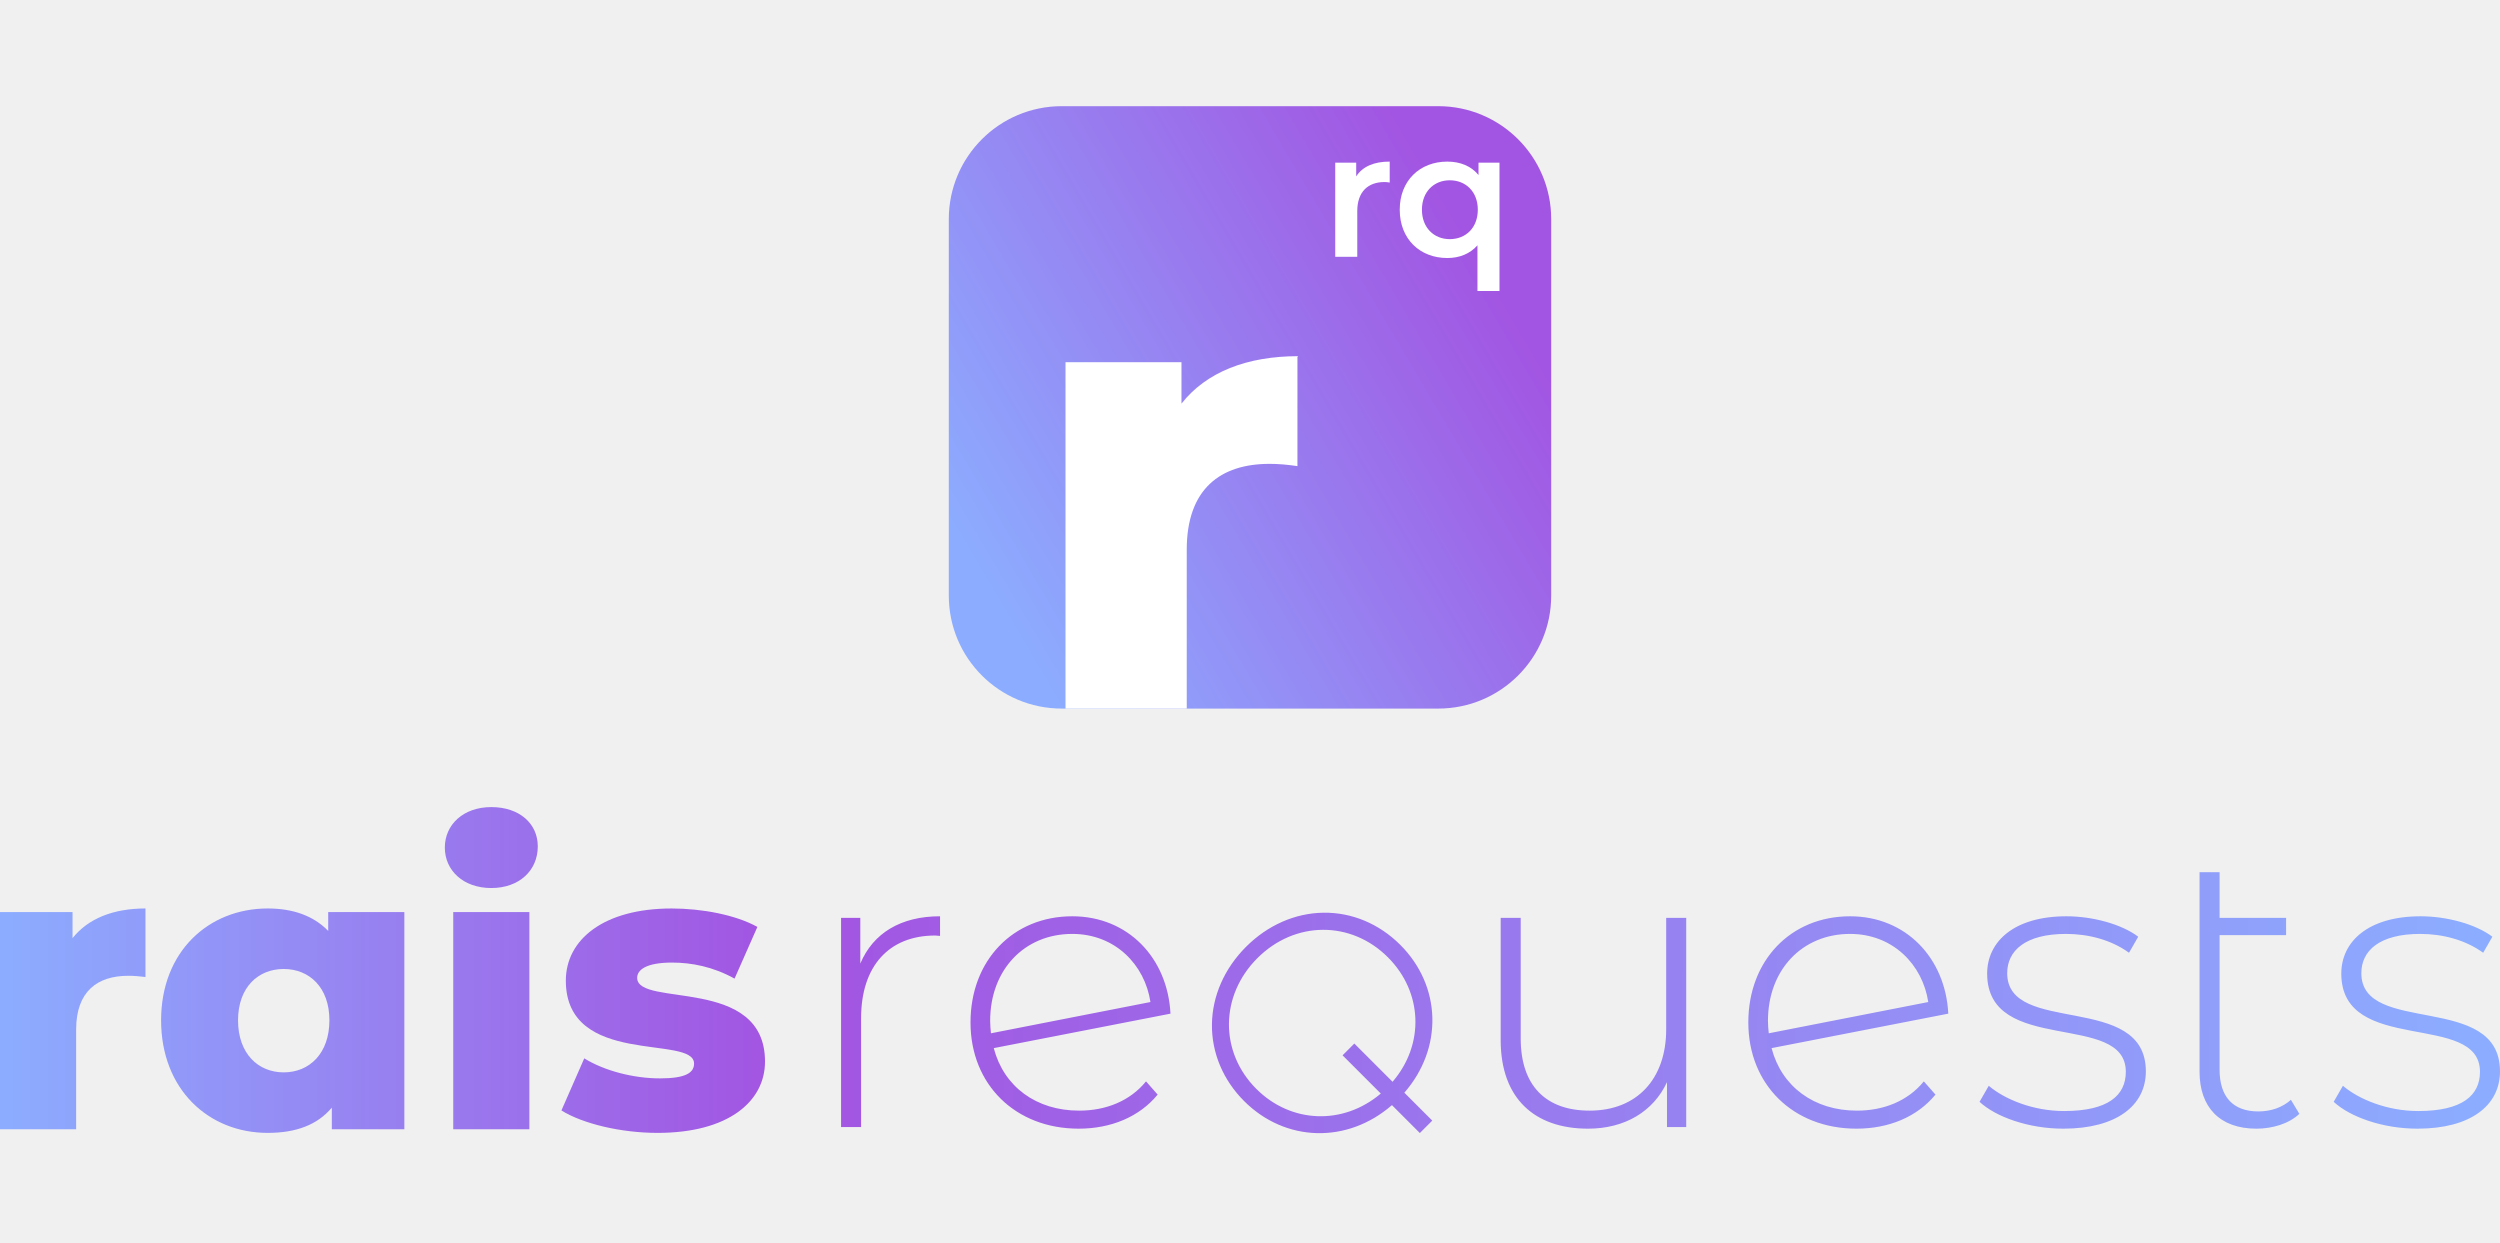
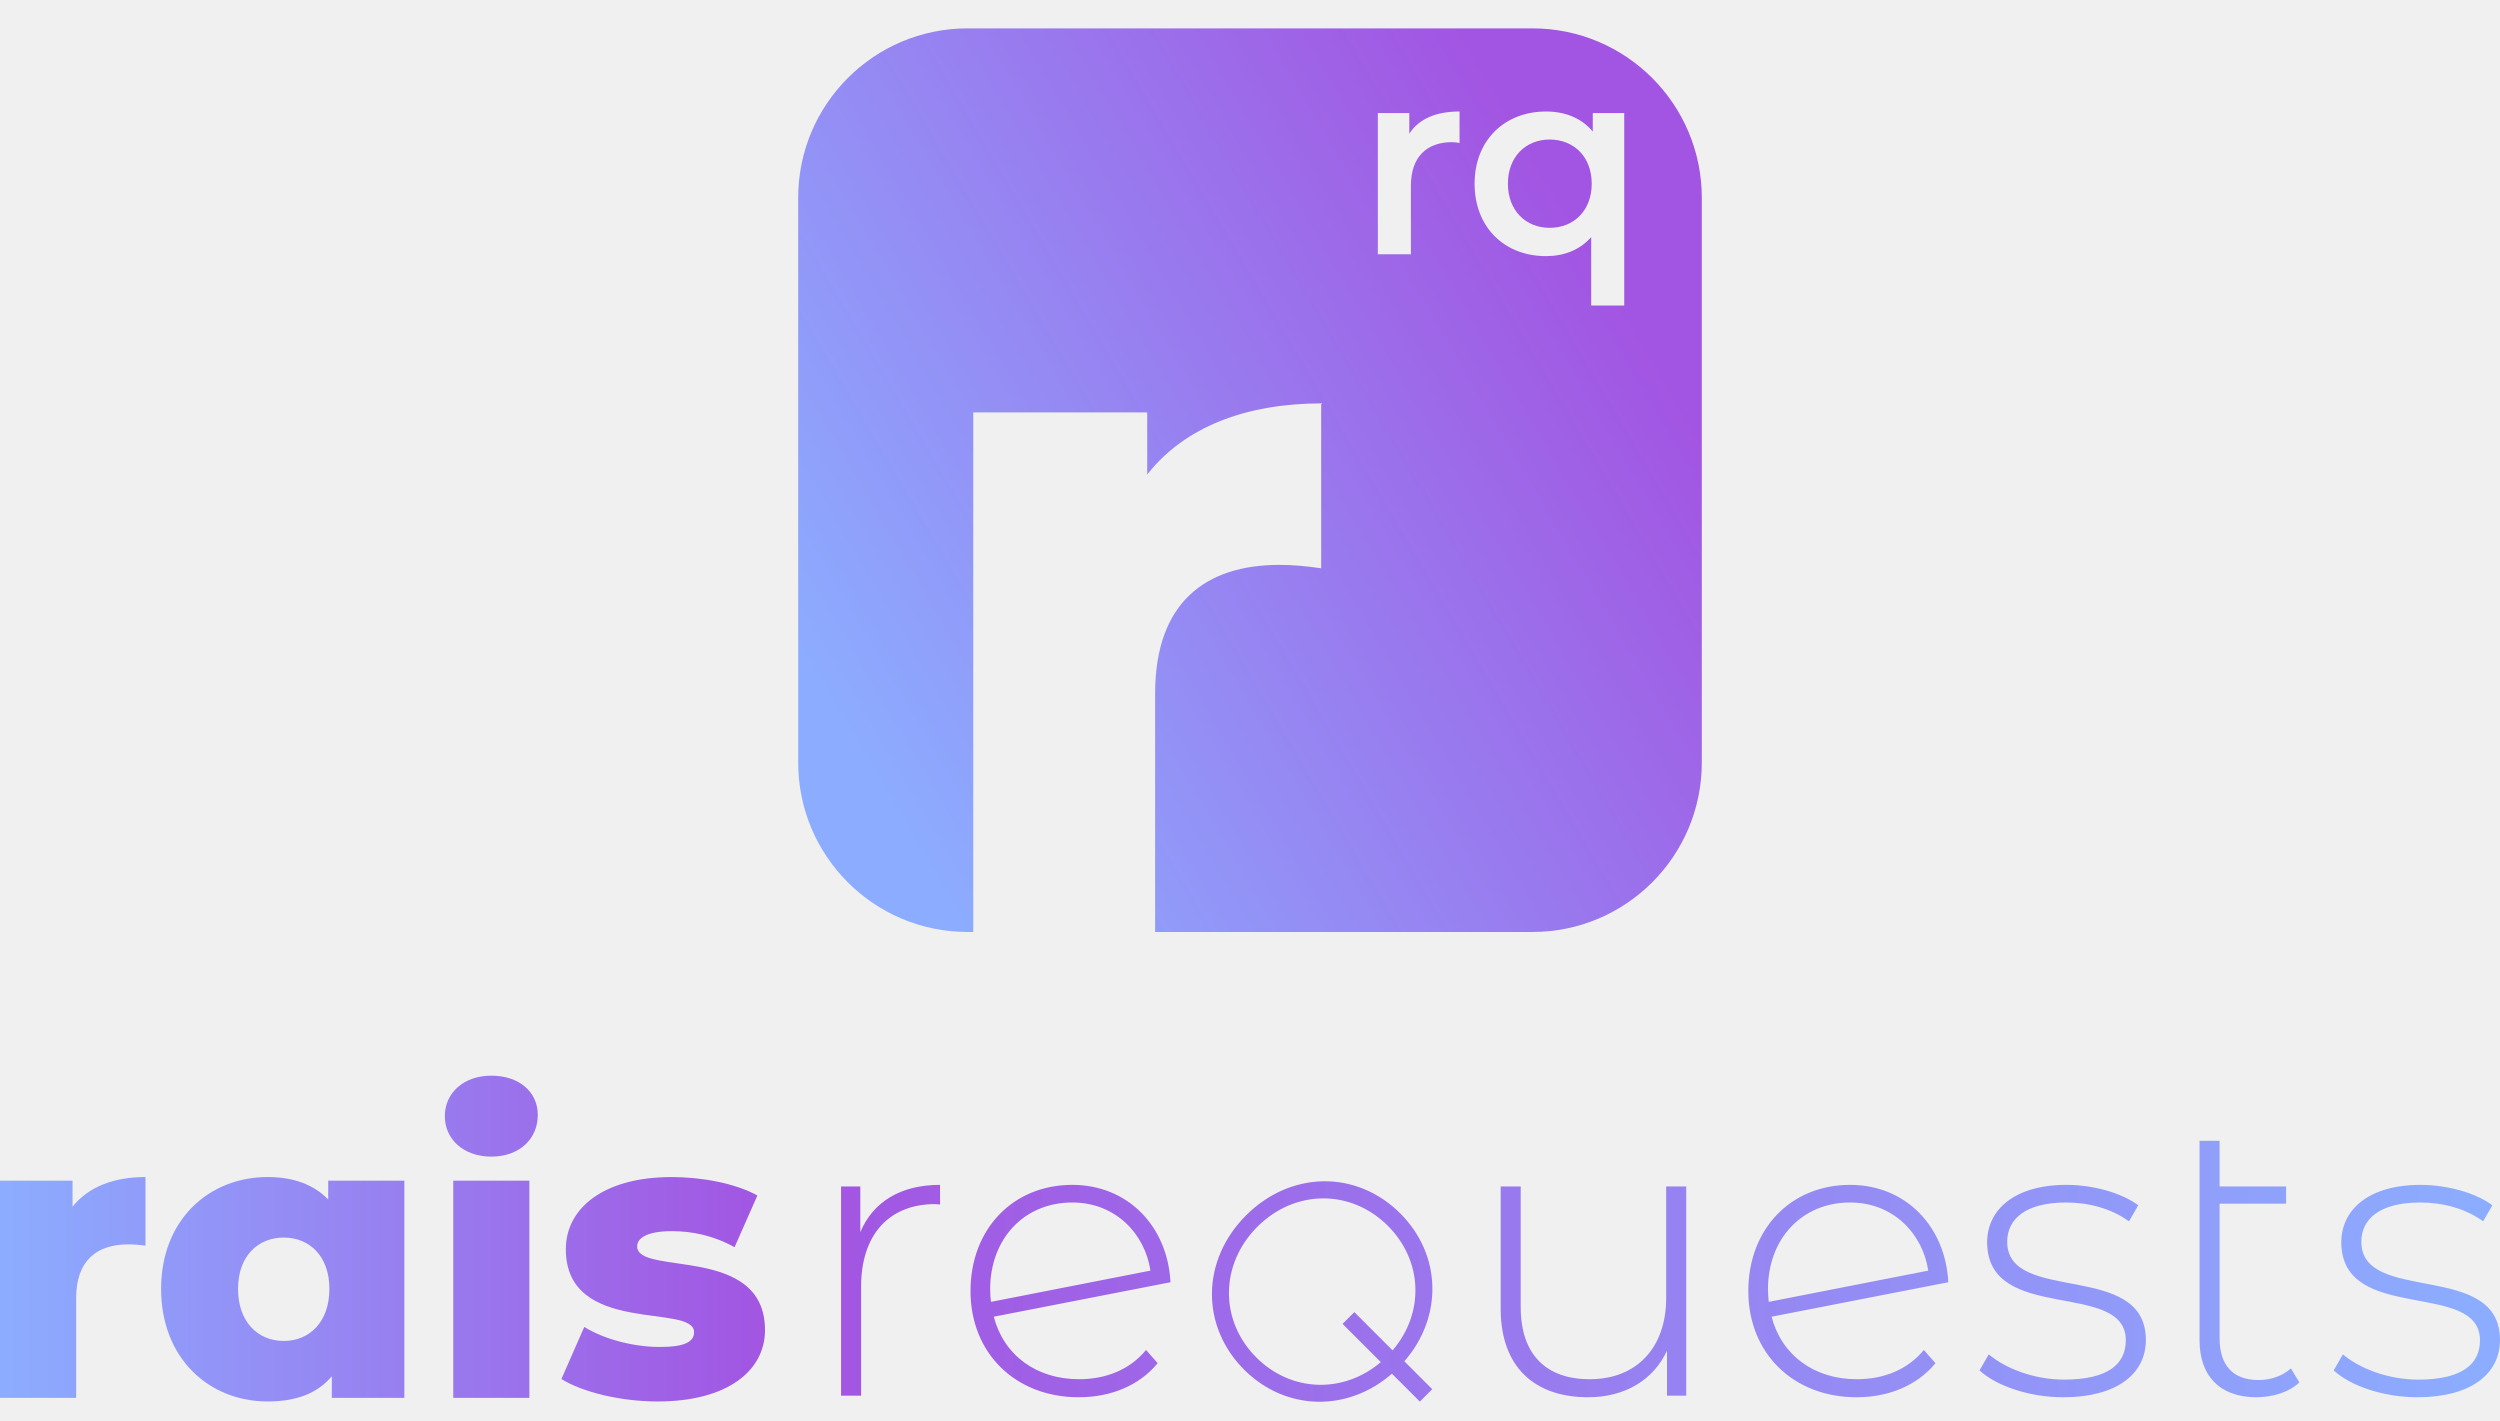
- <svg xmlns="http://www.w3.org/2000/svg" xmlns:xlink="http://www.w3.org/1999/xlink" id="Layer_1" data-name="Layer 1" version="1.1" viewBox="0 0 332 165">
+ <svg xmlns="http://www.w3.org/2000/svg" xmlns:xlink="http://www.w3.org/1999/xlink" id="Layer_1" data-name="Layer 1" version="1.1" viewBox="0 0 332 188.667">
  <defs>
    <style>
      .cls-1 {
        fill: url(#linear-gradient);
      }

      .cls-1, .cls-2, .cls-3, .cls-4 {
        stroke-width: 0px;
-       }
- 
-       .cls-5 {
-         isolation: isolate;
      }

      .cls-2 {
        fill: url(#linear-gradient-2);
      }

      .cls-3 {
        fill: url(#linear-gradient-3);
      }

      .cls-4 {
-         fill: #fff;
+         fill: url(#linear-gradient-4);
      }
    </style>
-     <linearGradient id="linear-gradient" x1="128.996" y1="90.107" x2="204.896" y2="134.807" gradientTransform="translate(0 166) scale(1 -1)" gradientUnits="userSpaceOnUse">
+     <linearGradient id="linear-gradient" x1="110.494" y1="1010.456" x2="224.344" y2="943.406" gradientTransform="translate(0 -914)" gradientUnits="userSpaceOnUse">
      <stop offset="0" stop-color="#8cadff" />
      <stop offset=".9" stop-color="#a255e2" />
    </linearGradient>
-     <linearGradient id="linear-gradient-2" x1="0" y1="128.814" x2="101.592" y2="128.814" gradientUnits="userSpaceOnUse">
+     <linearGradient id="linear-gradient-2" x1="103.529" y1="998.629" x2="217.379" y2="931.579" xlink:href="#linear-gradient" />
+     <linearGradient id="linear-gradient-3" x1="0" y1="48.852" x2="101.593" y2="48.852" gradientTransform="translate(0 213.333) scale(1 -1)" gradientUnits="userSpaceOnUse">
      <stop offset="0" stop-color="#8cadff" />
      <stop offset="1" stop-color="#a255e2" />
    </linearGradient>
-     <linearGradient id="linear-gradient-3" x1="329.705" y1="133.777" x2="109.607" y2="132.335" xlink:href="#linear-gradient-2" />
+     <linearGradient id="linear-gradient-4" x1="329.705" y1="43.89" x2="109.607" y2="45.332" gradientTransform="translate(0 213.333) scale(1 -1)" gradientUnits="userSpaceOnUse">
+       <stop offset="0" stop-color="#8cadff" />
+       <stop offset="1" stop-color="#a255e2" />
+     </linearGradient>
  </defs>
  <g>
-     <rect class="cls-1" x="126" y="14.1" width="80" height="80" rx="15" ry="15" />
-     <path class="cls-4" d="M172.3,47.4v14.5c-1.4-.2-2.5-.3-3.7-.3-6.5,0-11,3.3-11,11.4v21.1h-16.1v-46h15.4v5.5c3.3-4.2,8.7-6.3,15.5-6.3l-.1.1Z" />
-     <g class="cls-5">
-       <g class="cls-5">
-         <path class="cls-4" d="M184.553,21.46v2.785c-.258-.047-.469-.07-.68-.07-2.224,0-3.628,1.312-3.628,3.862v6.062h-2.926v-12.499h2.785v1.825c.843-1.311,2.364-1.966,4.448-1.966Z" />
-         <path class="cls-4" d="M199.132,21.601v17.04h-2.926v-6.062c-1.006,1.146-2.41,1.686-4.002,1.686-3.651,0-6.32-2.528-6.32-6.414,0-3.861,2.669-6.39,6.32-6.39,1.708,0,3.159.585,4.143,1.778v-1.638h2.785ZM196.253,27.85c0-2.387-1.592-3.908-3.722-3.908-2.106,0-3.698,1.521-3.698,3.908s1.592,3.909,3.698,3.909c2.13,0,3.722-1.521,3.722-3.909Z" />
-       </g>
-     </g>
+     <path class="cls-1" d="M203.5,3.767h-75c-12.426,0-22.5,10.074-22.5,22.5v75c0,12.426,10.074,22.5,22.5,22.5h.75V54.767h23.1v8.25c4.95-6.3,13.05-9.45,23.25-9.45l-.15.15h0v21.75c-2.1-.3-3.75-.45-5.55-.45-9.75,0-16.5,4.95-16.5,17.1v31.65h50.1c12.426,0,22.5-10.074,22.5-22.5V26.267c0-12.426-10.074-22.5-22.5-22.5ZM193.829,18.984c-.387-.071-.703-.105-1.02-.105-3.336,0-5.442,1.968-5.442,5.793v9.093h-4.389V15.017h4.177v2.738c1.264-1.967,3.546-2.949,6.672-2.949v.002s.001,4.177.001,4.177ZM215.698,15.018v25.56h-4.389v-9.093c-1.509,1.719-3.615,2.529-6.003,2.529-5.476,0-9.48-3.792-9.48-9.621,0-5.791,4.004-9.585,9.48-9.585,2.562,0,4.739.877,6.215,2.667v-2.457h4.178,0Z" />
+     <path class="cls-2" d="M205.796,18.53c-3.159,0-5.547,2.281-5.547,5.862s2.388,5.864,5.547,5.864c3.195,0,5.583-2.281,5.583-5.864s-2.388-5.862-5.583-5.862Z" />
  </g>
  <g>
-     <path class="cls-2" d="M19.318,120.645v9.1c-.905-.106-1.543-.16-2.288-.16-4.098,0-6.918,2.076-6.918,7.131v13.251H0v-28.844h9.633v3.459c2.076-2.608,5.428-3.938,9.686-3.938ZM53.697,121.124v28.844h-9.632v-2.874c-1.916,2.288-4.736,3.353-8.515,3.353-7.823,0-14.156-5.748-14.156-14.954,0-9.154,6.333-14.848,14.156-14.848,3.353,0,6.067.958,8.036,2.98v-2.501h10.111ZM43.745,135.493c0-4.364-2.661-6.812-6.067-6.812s-6.067,2.448-6.067,6.812c0,4.417,2.661,6.918,6.067,6.918s6.067-2.501,6.067-6.918ZM59.072,112.556c0-3.033,2.448-5.375,6.173-5.375s6.173,2.182,6.173,5.215c0,3.193-2.448,5.535-6.173,5.535s-6.173-2.342-6.173-5.375ZM60.189,121.124h10.111v28.844h-10.111v-28.844ZM74.557,147.467l3.033-6.918c2.661,1.65,6.546,2.661,10.058,2.661,3.406,0,4.524-.745,4.524-1.969,0-3.885-17.03.532-17.03-11.016,0-5.428,5.002-9.579,14.05-9.579,4.045,0,8.515.852,11.389,2.448l-3.033,6.865c-2.874-1.597-5.748-2.129-8.302-2.129-3.406,0-4.63.958-4.63,2.022,0,3.991,16.977-.319,16.977,11.123,0,5.322-4.896,9.473-14.263,9.473-4.896,0-9.952-1.224-12.772-2.98Z" />
-     <path class="cls-3" d="M124.839,121.682v2.608c-.213,0-.426-.053-.639-.053-6.173,0-9.845,4.098-9.845,10.963v14.475h-2.661v-27.78h2.555v6.067c1.703-4.045,5.375-6.28,10.59-6.28ZM152.194,143.608l1.543,1.756c-2.448,2.98-6.227,4.524-10.484,4.524-8.408,0-14.369-5.854-14.369-14.103s5.641-14.103,13.518-14.103c7.397,0,12.666,5.535,13.038,12.932l-23.469,4.577c1.33,5.109,5.641,8.302,11.335,8.302,3.566,0,6.759-1.277,8.887-3.885ZM131.492,135.572c0,.532.053,1.118.106,1.65l21.181-4.151c-.745-4.949-4.683-9.047-10.377-9.047-6.386,0-10.91,4.79-10.91,11.548ZM223.93,121.895v27.78h-2.554v-5.96c-1.81,3.885-5.588,6.173-10.484,6.173-7.078,0-11.602-3.991-11.602-11.761v-16.232h2.661v16.019c0,6.28,3.353,9.579,9.154,9.579,6.28,0,10.165-4.204,10.165-10.803v-14.795h2.661ZM255.487,143.608l1.543,1.756c-2.448,2.98-6.227,4.524-10.484,4.524-8.409,0-14.369-5.854-14.369-14.103s5.641-14.103,13.517-14.103c7.397,0,12.666,5.535,13.039,12.932l-23.469,4.577c1.33,5.109,5.641,8.302,11.335,8.302,3.566,0,6.759-1.277,8.887-3.885ZM234.785,135.572c0,.532.053,1.118.106,1.65l21.181-4.151c-.745-4.949-4.683-9.047-10.378-9.047-6.386,0-10.91,4.79-10.91,11.548ZM262.883,146.322l1.224-2.129c2.129,1.809,5.907,3.353,10.005,3.353,5.854,0,8.196-2.076,8.196-5.215,0-8.089-18.414-2.129-18.414-13.039,0-4.204,3.512-7.61,10.537-7.61,3.512,0,7.344,1.064,9.526,2.714l-1.224,2.129c-2.342-1.703-5.375-2.501-8.355-2.501-5.428,0-7.823,2.235-7.823,5.215,0,8.355,18.414,2.448,18.414,13.039,0,4.524-3.885,7.61-10.963,7.61-4.577,0-8.941-1.543-11.123-3.566ZM305.351,147.919c-1.384,1.33-3.619,1.969-5.694,1.969-4.896,0-7.557-2.874-7.557-7.557v-26.503h2.661v6.067h8.834v2.288h-8.834v17.881c0,3.566,1.756,5.535,5.162,5.535,1.65,0,3.193-.532,4.311-1.543l1.118,1.863ZM309.914,146.322l1.224-2.129c2.129,1.809,5.907,3.353,10.005,3.353,5.854,0,8.196-2.076,8.196-5.215,0-8.089-18.414-2.129-18.414-13.039,0-4.204,3.512-7.61,10.537-7.61,3.512,0,7.344,1.064,9.526,2.714l-1.224,2.129c-2.342-1.703-5.375-2.501-8.355-2.501-5.428,0-7.823,2.235-7.823,5.215,0,8.355,18.414,2.448,18.414,13.039,0,4.524-3.885,7.61-10.963,7.61-4.577,0-8.941-1.543-11.123-3.566ZM188.556,150.465l-3.706-3.706c-5.916,5.159-14.154,4.941-19.63-.536-2.8-2.8-4.318-6.416-4.274-10.182.044-3.77,1.652-7.43,4.528-10.306s6.521-4.477,10.285-4.528c3.772-.052,7.396,1.466,10.203,4.274,5.475,5.475,5.693,13.712.536,19.63l3.706,3.706-1.648,1.648ZM179.856,138.583l5.078,5.078c4.264-4.968,4.013-11.9-.619-16.532-4.909-4.909-12.361-4.86-17.334.113s-5.05,12.454-.141,17.362c4.604,4.604,11.536,4.856,16.531.619l-5.077-5.077,1.563-1.563Z" />
+     <path class="cls-3" d="M19.318,156.312v9.1c-.905-.106-1.543-.16-2.288-.16-4.098,0-6.918,2.076-6.918,7.131v13.251H0v-28.844h9.633v3.459c2.076-2.608,5.428-3.938,9.686-3.938h0ZM53.697,156.791v28.844h-9.632v-2.874c-1.916,2.288-4.736,3.353-8.515,3.353-7.823,0-14.156-5.748-14.156-14.954,0-9.154,6.333-14.848,14.156-14.848,3.353,0,6.067.958,8.036,2.98v-2.501h10.111ZM43.745,171.16c0-4.364-2.661-6.812-6.067-6.812s-6.067,2.448-6.067,6.812c0,4.417,2.661,6.918,6.067,6.918s6.067-2.501,6.067-6.918ZM59.072,148.223c0-3.033,2.448-5.375,6.173-5.375s6.173,2.182,6.173,5.215c0,3.193-2.448,5.535-6.173,5.535s-6.173-2.342-6.173-5.375ZM60.189,156.791h10.111v28.844h-10.111s0-28.844,0-28.844ZM74.557,183.134l3.033-6.918c2.661,1.65,6.546,2.661,10.058,2.661,3.406,0,4.524-.745,4.524-1.969,0-3.885-17.03.532-17.03-11.016,0-5.428,5.002-9.579,14.05-9.579,4.045,0,8.515.852,11.389,2.448l-3.033,6.865c-2.874-1.597-5.748-2.129-8.302-2.129-3.406,0-4.63.958-4.63,2.022,0,3.991,16.977-.319,16.977,11.123,0,5.322-4.896,9.473-14.263,9.473-4.896,0-9.952-1.224-12.772-2.98h0Z" />
+     <path class="cls-4" d="M124.839,157.349v2.608c-.213,0-.426-.053-.639-.053-6.173,0-9.845,4.098-9.845,10.963v14.475h-2.661v-27.78h2.555v6.067c1.703-4.045,5.375-6.28,10.59-6.28ZM152.194,179.275l1.543,1.756c-2.448,2.98-6.227,4.524-10.484,4.524-8.408,0-14.369-5.854-14.369-14.103s5.641-14.103,13.518-14.103c7.397,0,12.666,5.535,13.038,12.932l-23.469,4.577c1.33,5.109,5.641,8.302,11.335,8.302,3.566,0,6.759-1.277,8.887-3.885h0ZM131.492,171.239c0,.532.053,1.118.106,1.65l21.181-4.151c-.745-4.949-4.683-9.047-10.377-9.047-6.386,0-10.91,4.79-10.91,11.548ZM223.93,157.562v27.78h-2.554v-5.96c-1.81,3.885-5.588,6.173-10.484,6.173-7.078,0-11.602-3.991-11.602-11.761v-16.232h2.661v16.019c0,6.28,3.353,9.579,9.154,9.579,6.28,0,10.165-4.204,10.165-10.803v-14.795h2.661,0ZM255.487,179.275l1.543,1.756c-2.448,2.98-6.227,4.524-10.484,4.524-8.409,0-14.369-5.854-14.369-14.103s5.641-14.103,13.517-14.103c7.397,0,12.666,5.535,13.039,12.932l-23.469,4.577c1.33,5.109,5.641,8.302,11.335,8.302,3.566,0,6.759-1.277,8.887-3.885h0ZM234.785,171.239c0,.532.053,1.118.106,1.65l21.181-4.151c-.745-4.949-4.683-9.047-10.378-9.047-6.386,0-10.91,4.79-10.91,11.548h0ZM262.883,181.989l1.224-2.129c2.129,1.809,5.907,3.353,10.005,3.353,5.854,0,8.196-2.076,8.196-5.215,0-8.089-18.414-2.129-18.414-13.039,0-4.204,3.512-7.61,10.537-7.61,3.512,0,7.344,1.064,9.526,2.714l-1.224,2.129c-2.342-1.703-5.375-2.501-8.355-2.501-5.428,0-7.823,2.235-7.823,5.215,0,8.355,18.414,2.448,18.414,13.039,0,4.524-3.885,7.61-10.963,7.61-4.577,0-8.941-1.543-11.123-3.566ZM305.351,183.586c-1.384,1.33-3.619,1.969-5.694,1.969-4.896,0-7.557-2.874-7.557-7.557v-26.503h2.661v6.067h8.834v2.288h-8.834v17.881c0,3.566,1.756,5.535,5.162,5.535,1.65,0,3.193-.532,4.311-1.543l1.118,1.863h-.001ZM309.914,181.989l1.224-2.129c2.129,1.809,5.907,3.353,10.005,3.353,5.854,0,8.196-2.076,8.196-5.215,0-8.089-18.414-2.129-18.414-13.039,0-4.204,3.512-7.61,10.537-7.61,3.512,0,7.344,1.064,9.526,2.714l-1.224,2.129c-2.342-1.703-5.375-2.501-8.355-2.501-5.428,0-7.823,2.235-7.823,5.215,0,8.355,18.414,2.448,18.414,13.039,0,4.524-3.885,7.61-10.963,7.61-4.577,0-8.941-1.543-11.123-3.566ZM188.556,186.132l-3.706-3.706c-5.916,5.159-14.154,4.941-19.63-.536-2.8-2.8-4.318-6.416-4.274-10.182.044-3.77,1.652-7.43,4.528-10.306s6.521-4.477,10.285-4.528c3.772-.052,7.396,1.466,10.203,4.274,5.475,5.475,5.693,13.712.536,19.63l3.706,3.706-1.648,1.648ZM179.856,174.25l5.078,5.078c4.264-4.968,4.013-11.9-.619-16.532-4.909-4.909-12.361-4.86-17.334.113s-5.05,12.454-.141,17.362c4.604,4.604,11.536,4.856,16.531.619l-5.077-5.077,1.563-1.563h-.001Z" />
  </g>
</svg>
